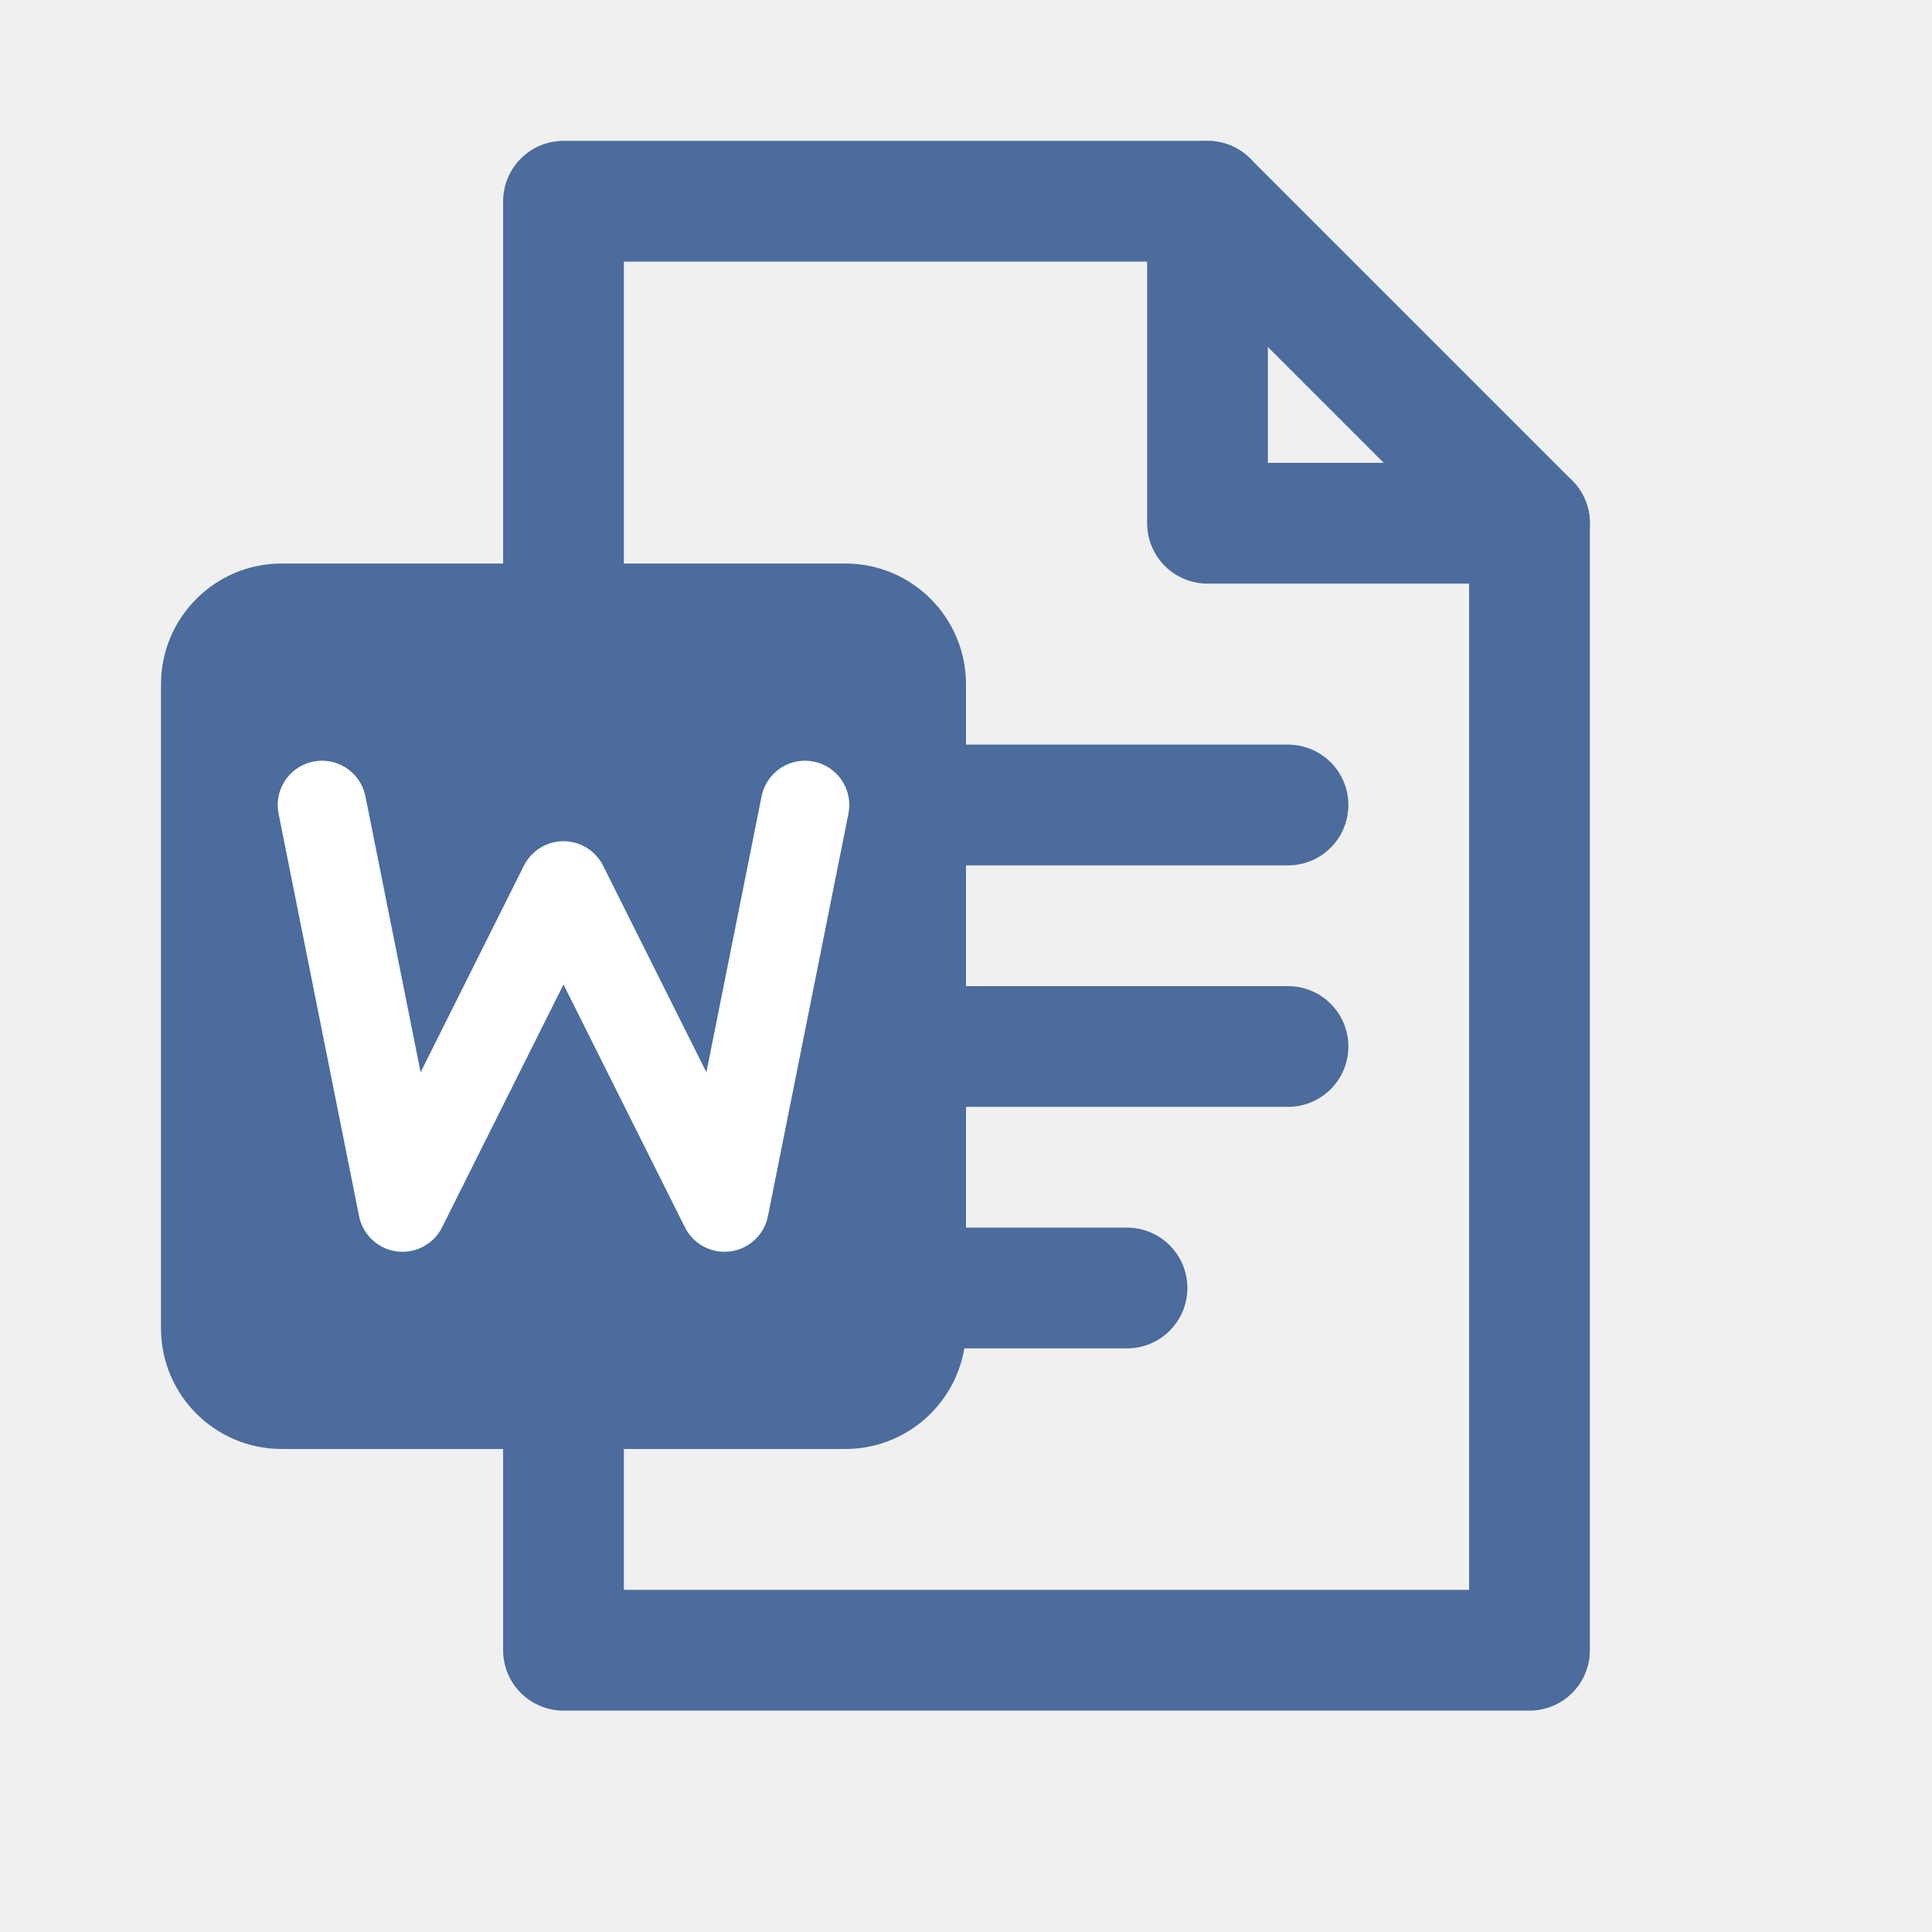
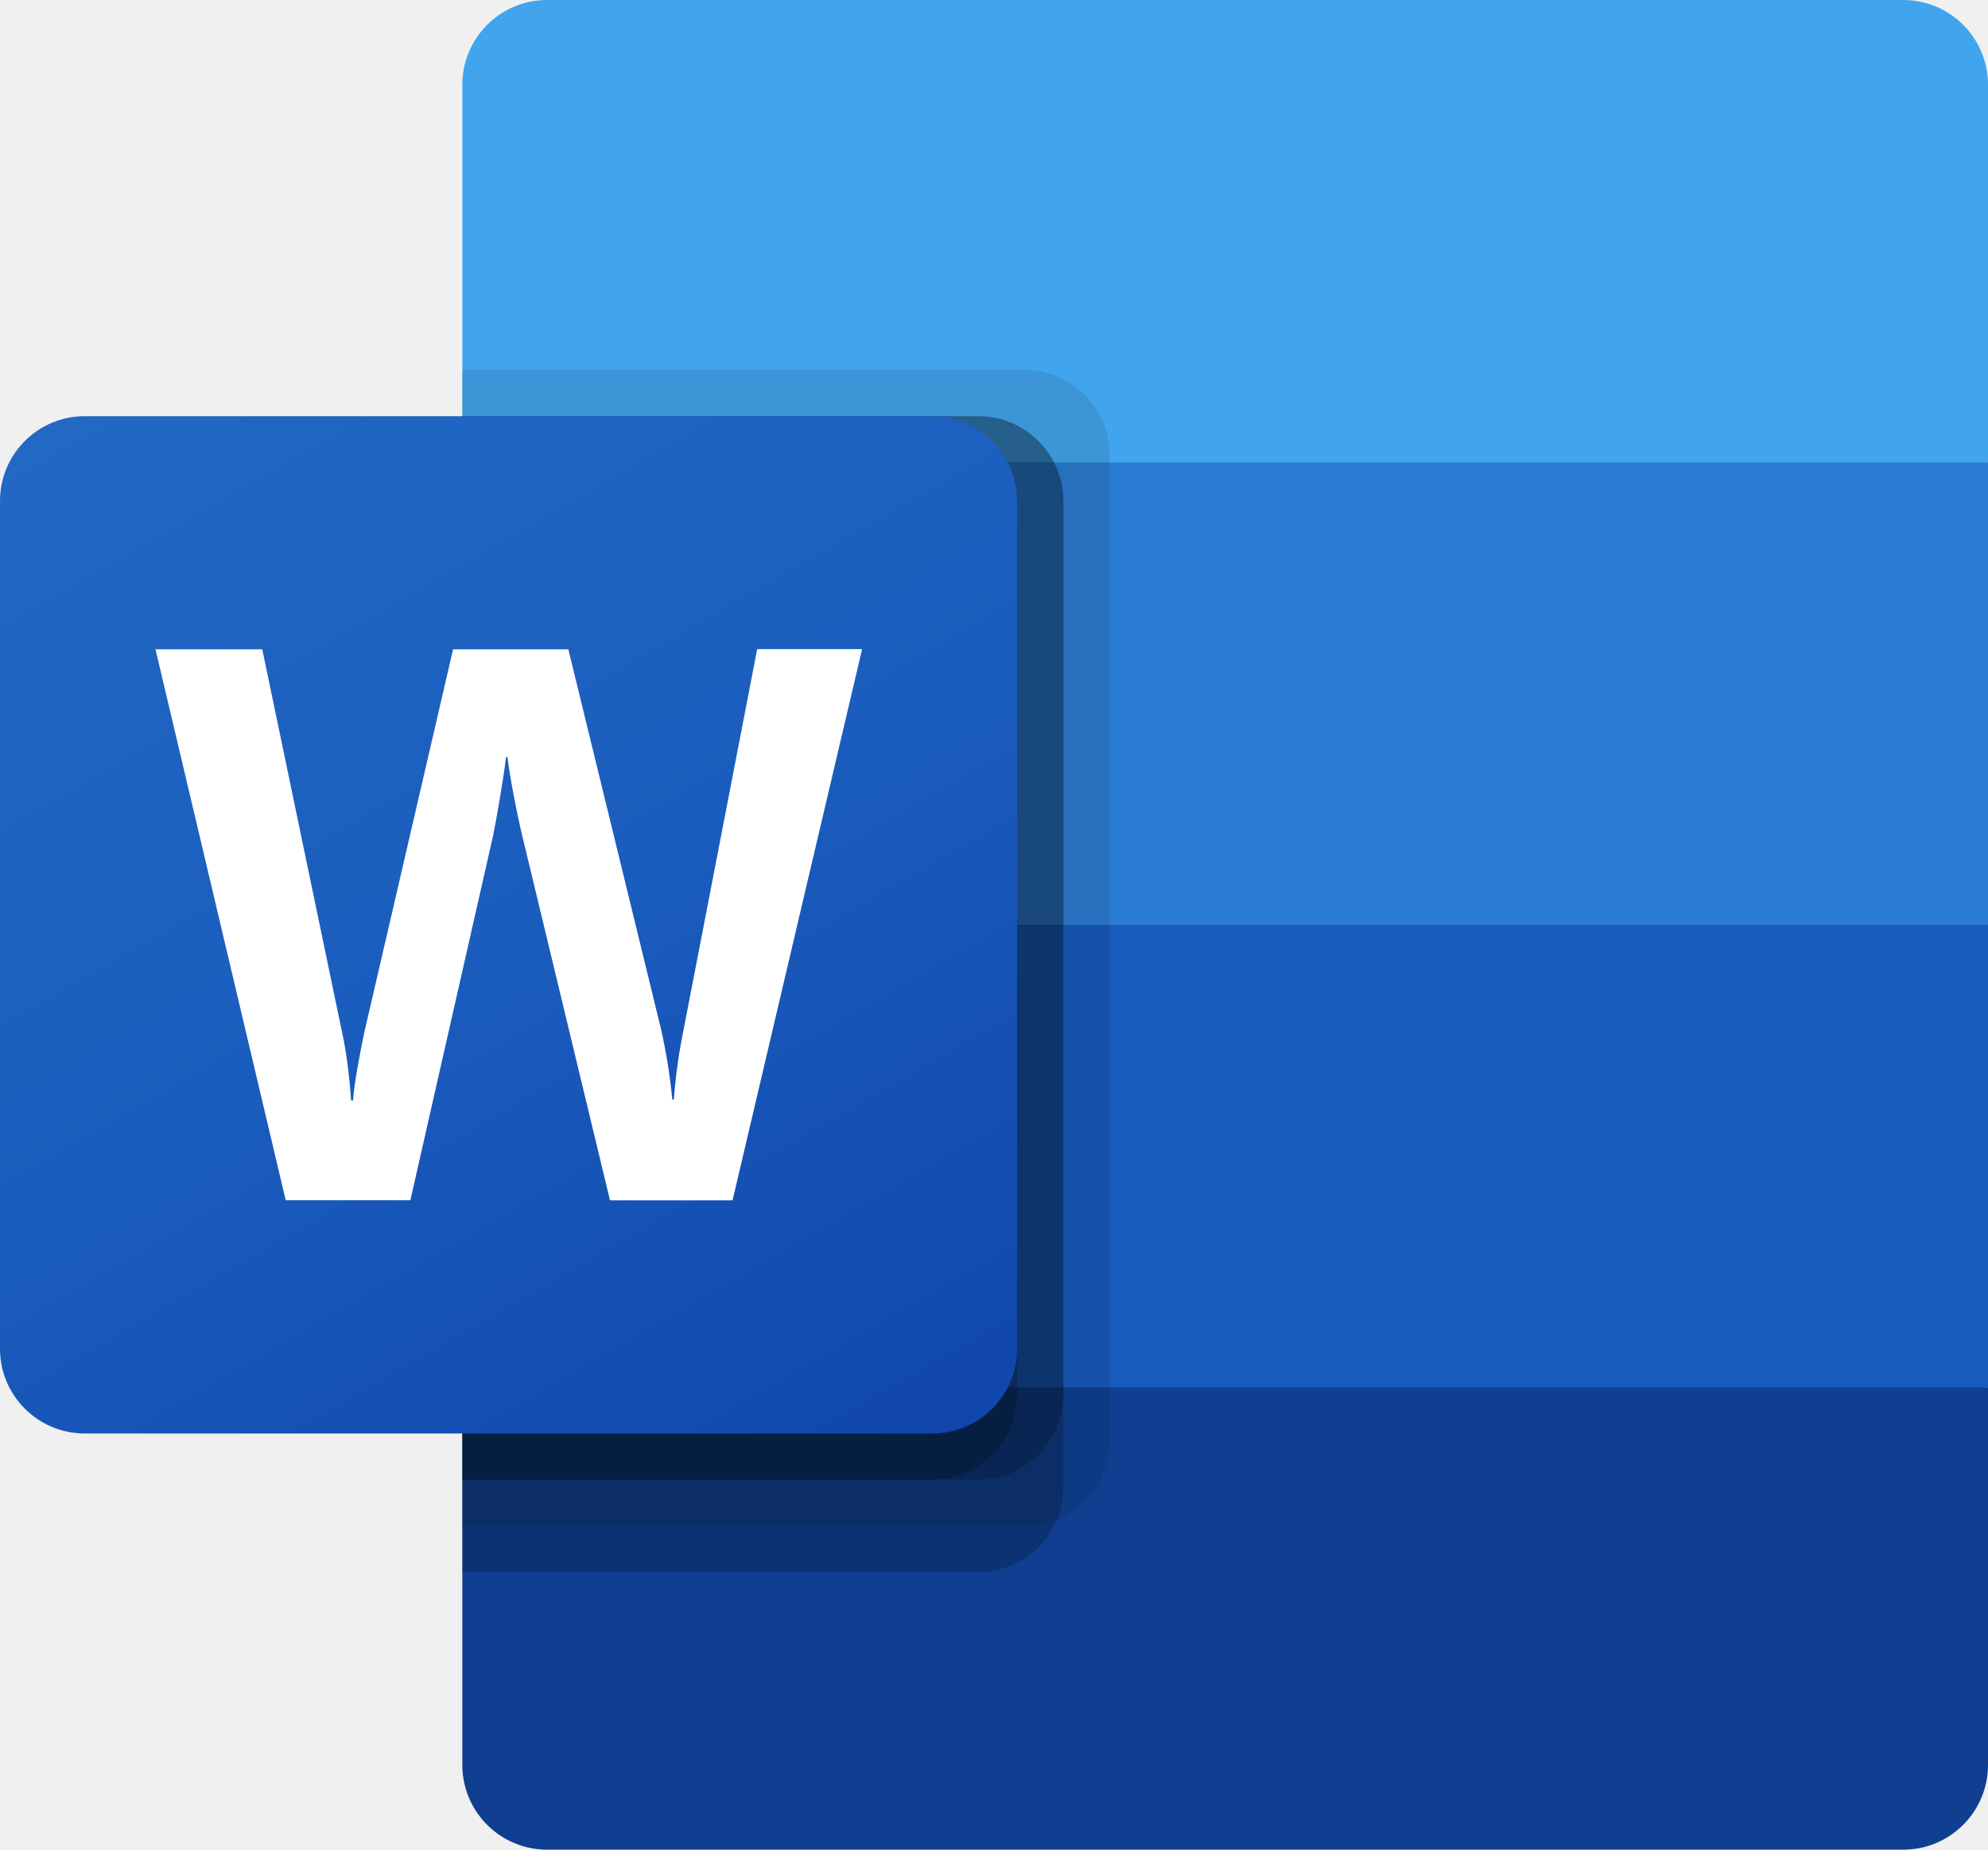
- <svg xmlns="http://www.w3.org/2000/svg" viewBox="0 0 24 24" fill="none">
-   <path d="M7 2.5h8l4 4v14H7z" stroke="#4b6c9c" stroke-width="1.5" stroke-linejoin="round" />
-   <path d="M15 2.5v4h4M10 10h6M10 13h6M10 16h4" stroke="#4b6c9c" stroke-width="1.5" stroke-linecap="round" stroke-linejoin="round" />
-   <rect x="2" y="7" width="10" height="11" rx="1.5" fill="#4b6c9c" />
-   <path d="m4 10 1 5 2-4 2 4 1-5" stroke="white" stroke-width="1.1" stroke-linecap="round" stroke-linejoin="round" />
+ <svg xmlns="http://www.w3.org/2000/svg" viewBox="0 0 1881.25 1750">
+   <path fill="#41A5EE" d="M1801.056,0H517.694C473.404,0,437.5,35.904,437.5,80.194c0,0,0,0,0,0V437.5l743.75,218.75l700-218.75 V80.194C1881.25,35.904,1845.346,0,1801.056,0L1801.056,0z" />
+   <path fill="#2B7CD3" d="M1881.25,437.5H437.5V875l743.75,131.25l700-131.25V437.5z" />
+   <path fill="#185ABD" d="M437.5,875v437.5l700,87.5l743.75-87.5V875H437.5z" />
+   <path fill="#103F91" d="M517.694,1750h1283.363c44.29,0,80.194-35.904,80.194-80.194l0,0V1312.5H437.5v357.306 C437.5,1714.096,473.404,1750,517.694,1750L517.694,1750z" />
+   <path opacity="0.1" enable-background="new " d="M969.806,350H437.5v1093.75h532.306c44.23-0.144,80.05-35.964,80.194-80.194 V430.194C1049.856,385.964,1014.036,350.144,969.806,350z" />
+   <path opacity="0.2" enable-background="new " d="M926.056,393.75H437.5V1487.5h488.556c44.23-0.144,80.05-35.964,80.194-80.194 V473.944C1006.106,429.714,970.286,393.894,926.056,393.75z" />
+   <path opacity="0.2" enable-background="new " d="M926.056,393.75H437.5V1400h488.556c44.23-0.144,80.05-35.964,80.194-80.194 V473.944C1006.106,429.714,970.286,393.894,926.056,393.75z" />
+   <path opacity="0.2" enable-background="new " d="M882.306,393.75H437.5V1400h444.806c44.23-0.144,80.05-35.964,80.194-80.194 V473.944C962.356,429.714,926.536,393.894,882.306,393.75z" />
+   <linearGradient id="SVGID_1_" gradientUnits="userSpaceOnUse" x1="167.206" y1="1420.912" x2="795.294" y2="333.088" gradientTransform="matrix(1 0 0 -1 0 1752)">
+     <stop offset="0" style="stop-color:#2368C4" />
+     <stop offset="0.5" style="stop-color:#1A5DBE" />
+     <stop offset="1" style="stop-color:#1146AC" />
+   </linearGradient>
+   <path fill="url(#SVGID_1_)" d="M80.194,393.75h802.112c44.29,0,80.194,35.904,80.194,80.194v802.113 c0,44.29-35.904,80.194-80.194,80.194H80.194c-44.29,0-80.194-35.904-80.194-80.194V473.944C0,429.654,35.904,393.75,80.194,393.75z " />
+   <path fill="#FFFFFF" d="M329.088,1008.788c1.575,12.381,2.625,23.144,3.106,32.375h1.837c0.7-8.75,2.158-19.294,4.375-31.631 c2.217-12.338,4.215-22.765,5.994-31.281l84.35-363.913h109.069l87.5,358.444c5.084,22.288,8.723,44.881,10.894,67.637h1.444 c1.631-22.047,4.671-43.966,9.1-65.625l69.781-360.631h99.269l-122.588,521.5H577.238L494.113,790.3 c-2.406-9.931-5.162-22.925-8.181-38.894c-3.019-15.969-4.9-27.65-5.644-35h-1.444c-0.962,8.487-2.844,21.088-5.644,37.8 c-2.8,16.713-5.046,29.079-6.738,37.1l-78.138,344.269h-117.95L147.131,614.337h101.062l75.994,364.656 C325.894,986.475,327.513,996.45,329.088,1008.788z" />
</svg>
